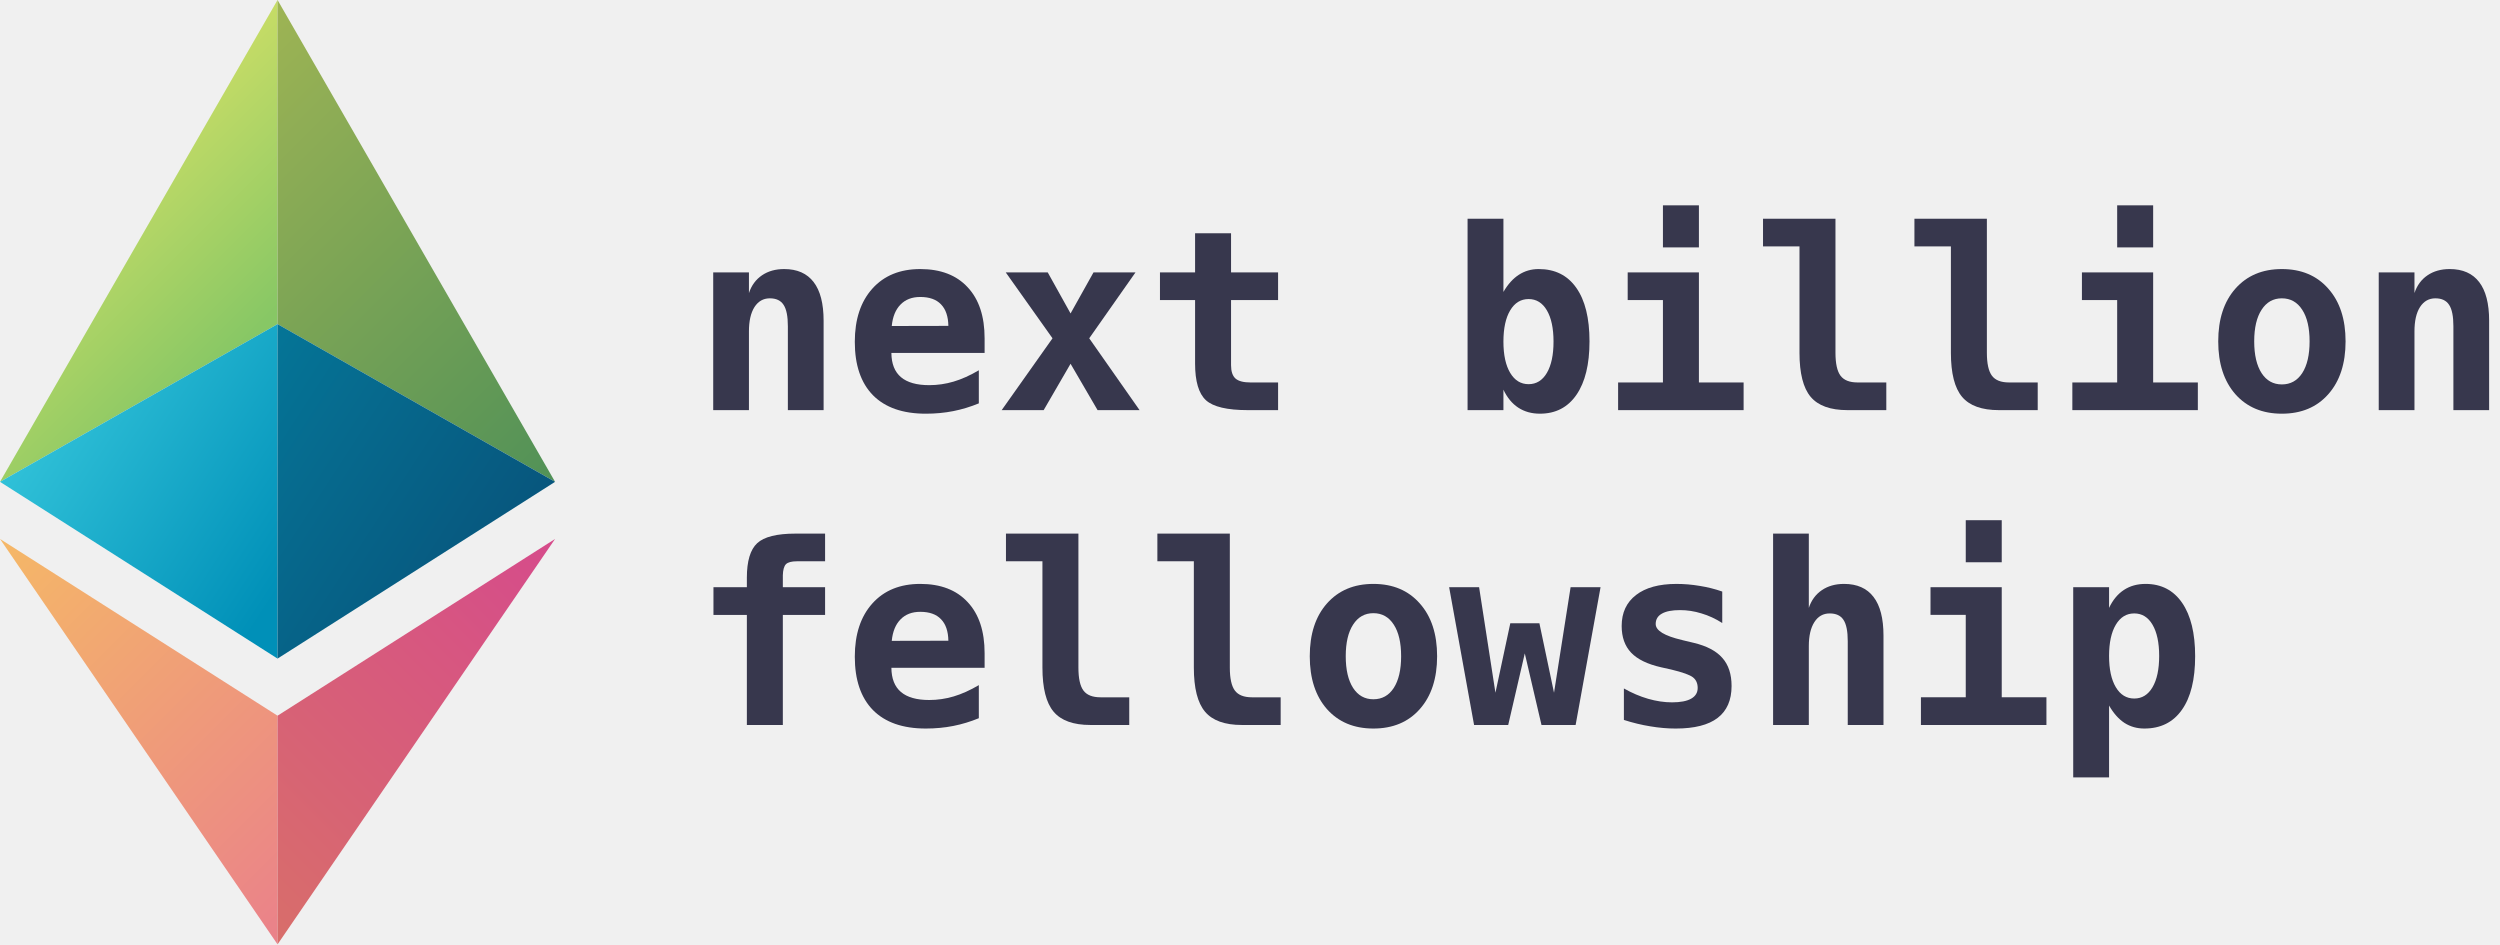
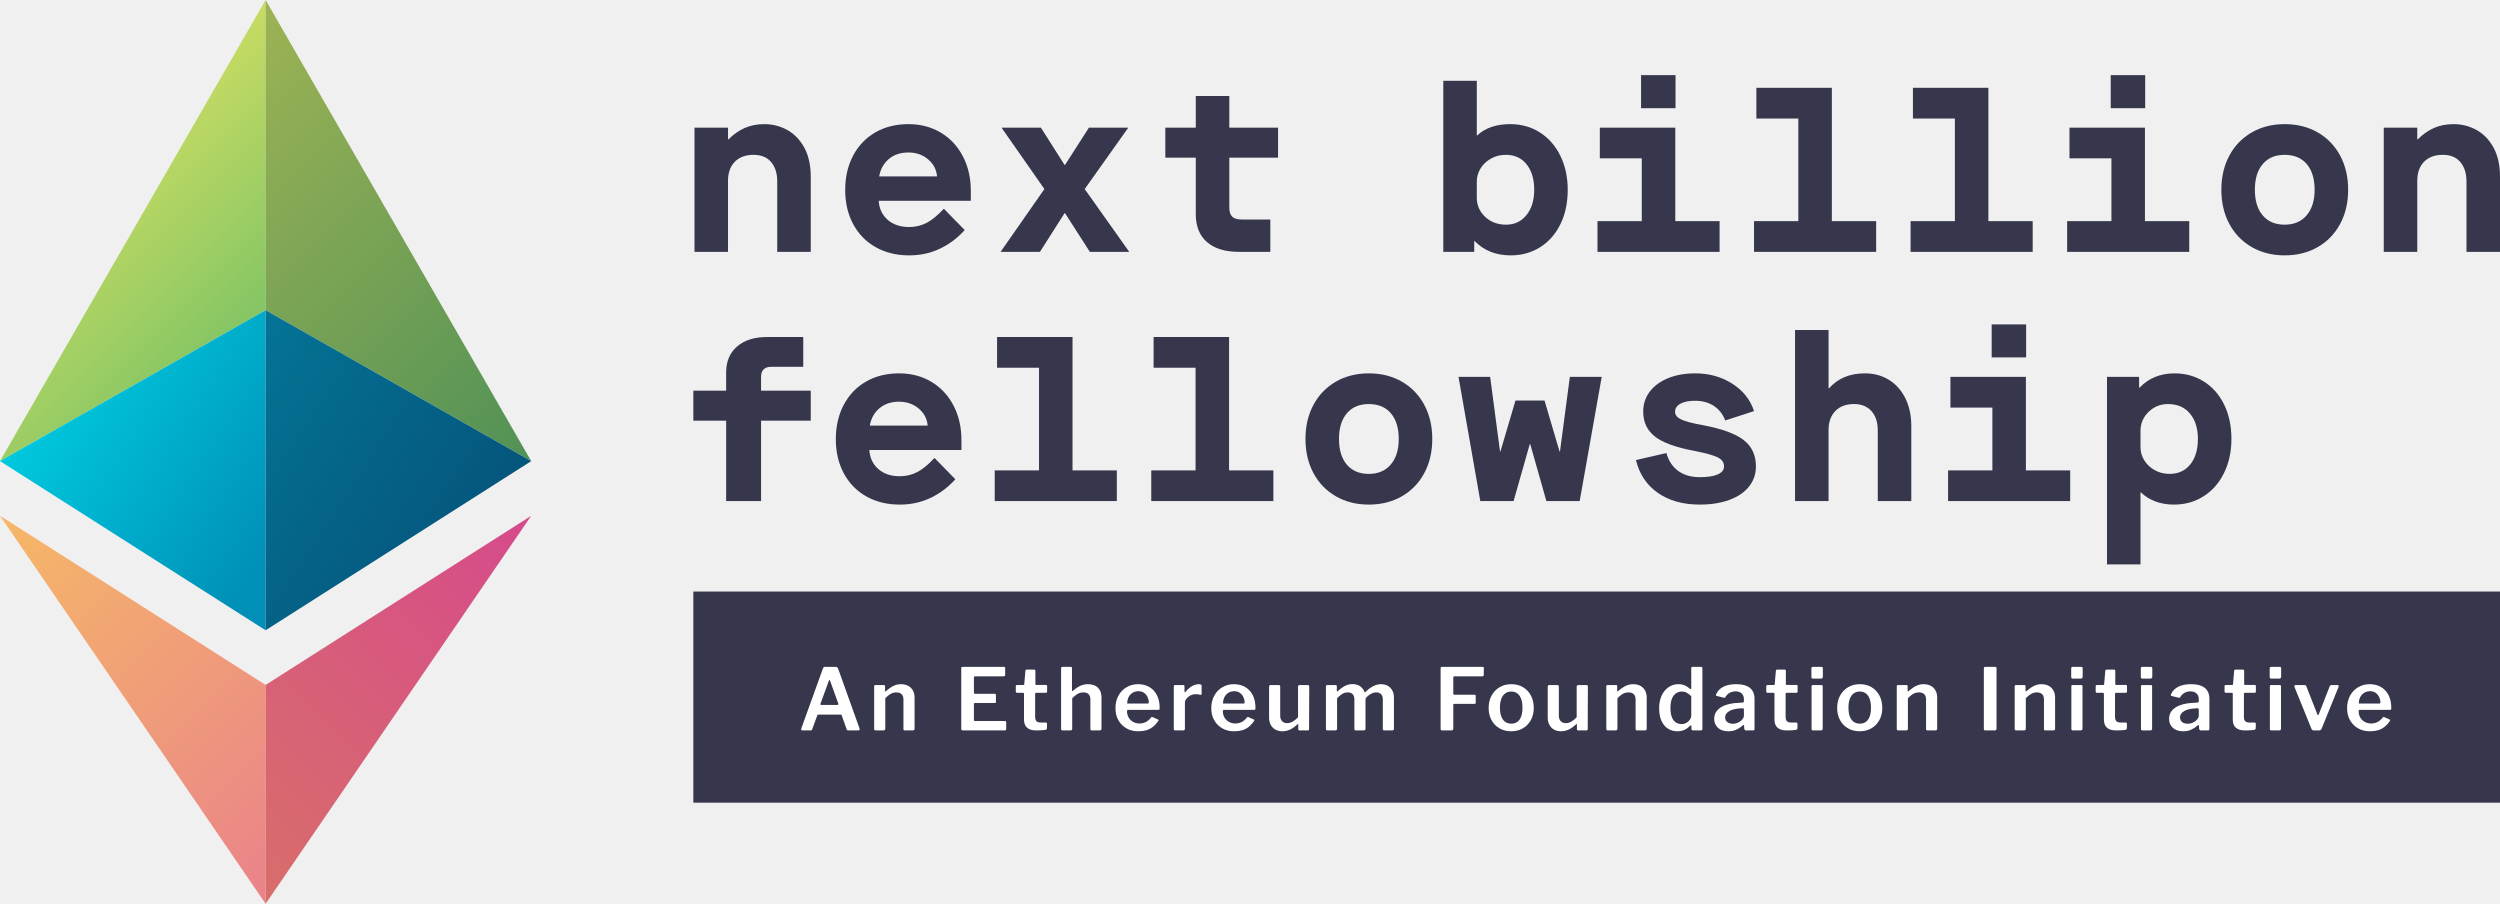
- <svg xmlns="http://www.w3.org/2000/svg" version="1.1" id="Layer_1" x="0px" y="0px" width="479.766px" height="181.228px" viewBox="0 0 479.766 181.228" enable-background="new 0 0 479.766 181.228" xml:space="preserve">
-   <defs id="defs251">
-     <rect x="117.889" y="34.987" width="344.07" height="112.365" id="rect6483" />
-     <rect x="131.031" y="157.312" width="282.719" height="23.916" id="rect4978" />
+ <svg xmlns="http://www.w3.org/2000/svg" id="Layer_1" data-name="Layer 1" viewBox="0 0 554.702 200.527">
+   <defs>
+     <style>
+       .cls-1 {
+         fill: url(#linear-gradient);
+       }
+ 
+       .cls-2 {
+         fill: #fff;
+       }
+ 
+       .cls-3 {
+         fill: #36364c;
+       }
+ 
+       .cls-4 {
+         fill: url(#linear-gradient-3);
+       }
+ 
+       .cls-5 {
+         fill: url(#linear-gradient-4);
+       }
+ 
+       .cls-6 {
+         fill: url(#linear-gradient-2);
+       }
+ 
+       .cls-7 {
+         fill: url(#linear-gradient-6);
+       }
+ 
+       .cls-8 {
+         fill: url(#linear-gradient-5);
+       }
+     </style>
+     <linearGradient id="linear-gradient" x1="-1.439" y1="115.878" x2="71.072" y2="188.389" gradientUnits="userSpaceOnUse">
+       <stop offset="0" stop-color="#f6b867" />
+       <stop offset="1" stop-color="#ea828a" />
+     </linearGradient>
+     <linearGradient id="linear-gradient-2" x1="18.622" y1="40.312" x2="51.543" y2="73.233" gradientUnits="userSpaceOnUse">
+       <stop offset="0" stop-color="#c6db63" />
+       <stop offset="1" stop-color="#86c664" />
+     </linearGradient>
+     <linearGradient id="linear-gradient-3" x1="16.389" y1="77.076" x2="68.5" y2="110.917" gradientUnits="userSpaceOnUse">
+       <stop offset="0" stop-color="#00c9de" />
+       <stop offset="1" stop-color="#008fb7" />
+     </linearGradient>
+     <linearGradient id="linear-gradient-4" x1="46.795" y1="188.389" x2="119.306" y2="115.878" gradientUnits="userSpaceOnUse">
+       <stop offset="0" stop-color="#d86e6a" />
+       <stop offset="1" stop-color="#d64a8b" />
+     </linearGradient>
+     <linearGradient id="linear-gradient-5" x1="41.727" y1="17.206" x2="122.351" y2="97.829" gradientUnits="userSpaceOnUse">
+       <stop offset="0" stop-color="#9db354" />
+       <stop offset="1" stop-color="#519156" />
+     </linearGradient>
+     <linearGradient id="linear-gradient-6" x1="43.806" y1="92.12" x2="100.554" y2="128.972" gradientUnits="userSpaceOnUse">
+       <stop offset="0" stop-color="#047496" />
+       <stop offset="1" stop-color="#05557c" />
+     </linearGradient>
  </defs>
-   <g id="g234">
-     <g id="g232">
-       <linearGradient id="SVGID_1_" gradientUnits="userSpaceOnUse" x1="-1.3" y1="104.726" x2="64.232" y2="170.258">
-         <stop offset="0" style="stop-color:#F5B867" id="stop190" />
-         <stop offset="1" style="stop-color:#EA818A" id="stop192" />
-       </linearGradient>
-       <polygon fill="url(#SVGID_1_)" points="0,103.426 53.262,181.228 53.262,137.348   " id="polygon195" />
-       <linearGradient id="SVGID_2_" gradientUnits="userSpaceOnUse" x1="16.83" y1="36.432" x2="46.583" y2="66.185">
-         <stop offset="0" style="stop-color:#C6DC66" id="stop197" />
-         <stop offset="1" style="stop-color:#87C765" id="stop199" />
-       </linearGradient>
-       <polygon fill="url(#SVGID_2_)" points="53.262,62.032 53.262,0 0,92.466 53.262,62.201   " id="polygon202" />
-       <linearGradient id="SVGID_3_" gradientUnits="userSpaceOnUse" x1="14.812" y1="69.658" x2="61.908" y2="100.243">
-         <stop offset="0" style="stop-color:#30C1D8" id="stop204" />
-         <stop offset="1" style="stop-color:#0090B8" id="stop206" />
-       </linearGradient>
-       <polygon fill="url(#SVGID_3_)" points="53.262,62.201 0,92.466 53.262,126.388   " id="polygon209" />
-       <linearGradient id="SVGID_4_" gradientUnits="userSpaceOnUse" x1="42.292" y1="170.258" x2="107.824" y2="104.726">
-         <stop offset="0" style="stop-color:#D86E6A" id="stop211" />
-         <stop offset="1" style="stop-color:#D64B8B" id="stop213" />
-       </linearGradient>
-       <polygon fill="url(#SVGID_4_)" points="53.262,181.228 106.524,103.426 53.262,137.348   " id="polygon216" />
-       <linearGradient id="SVGID_5_" gradientUnits="userSpaceOnUse" x1="37.712" y1="15.55" x2="110.575" y2="88.414">
-         <stop offset="0" style="stop-color:#9EB454" id="stop218" />
-         <stop offset="1" style="stop-color:#519157" id="stop220" />
-       </linearGradient>
-       <polygon fill="url(#SVGID_5_)" points="53.262,62.201 106.524,92.466 53.262,0 53.262,62.032   " id="polygon223" />
-       <linearGradient id="SVGID_6_" gradientUnits="userSpaceOnUse" x1="39.59" y1="83.254" x2="90.877" y2="116.56">
-         <stop offset="0" style="stop-color:#057597" id="stop225" />
-         <stop offset="1" style="stop-color:#07567D" id="stop227" />
-       </linearGradient>
-       <polygon fill="url(#SVGID_6_)" points="53.262,126.388 106.524,92.466 53.262,62.201   " id="polygon230" />
-     </g>
-     <g aria-label="next billion fellowship " transform="matrix(1.13116,0,0,1.132903,-0.5344948,-3.697968)" id="text6481" style="font-weight:bold;font-size:42.667px;font-family:'DejaVu Sans Mono';-inkscape-font-specification:'DejaVu Sans Mono Bold';white-space:pre;shape-inside:url(#rect6483);fill:#37374d;stroke-width:0">
-       <path d="m 140.201,57.591 v 15.146 h -6.063 V 58.528 q 0,-2.542 -0.729,-3.625 -0.708,-1.104 -2.333,-1.104 -1.646,0 -2.604,1.479 -0.938,1.479 -0.938,4.104 v 13.354 h -6.062 v -23.333 h 6.062 v 3.5 q 0.646,-1.938 2.208,-3 1.562,-1.063 3.771,-1.063 3.313,0 5,2.208 1.688,2.188 1.688,6.542 z" id="path2964" />
-       <path d="m 166.535,71.591 q -2.125,0.875 -4.333,1.313 -2.208,0.438 -4.667,0.438 -5.854,0 -8.958,-3.125 -3.083,-3.146 -3.083,-9.042 0,-5.708 2.979,-9.021 2.979,-3.313 8.125,-3.313 5.188,0 8.042,3.083 2.875,3.063 2.875,8.646 v 2.479 H 151.701 q 0.021,2.75 1.625,4.104 1.604,1.354 4.792,1.354 2.104,0 4.146,-0.604 2.042,-0.604 4.271,-1.917 z m -5.167,-13.125 q -0.042,-2.417 -1.25,-3.646 -1.188,-1.25 -3.521,-1.25 -2.104,0 -3.354,1.292 -1.25,1.271 -1.479,3.625 z" id="path2966" />
-       <path d="m 193.118,49.403 -7.854,11.167 8.542,12.167 h -7.125 l -4.583,-7.854 -4.562,7.854 h -7.125 l 8.625,-12.167 -7.938,-11.167 h 7.125 l 3.875,6.958 3.896,-6.958 z" id="path2968" />
-       <path d="m 209.326,42.778 v 6.625 h 7.979 v 4.688 h -7.979 v 11.042 q 0,1.563 0.75,2.25 0.771,0.667 2.542,0.667 h 4.688 v 4.688 h -5.125 q -5.25,0 -7.104,-1.667 -1.854,-1.688 -1.854,-6.229 V 54.091 h -5.958 v -4.688 h 5.958 v -6.625 z" id="path2970" />
-       <path d="m 264.035,61.132 q 0,-3.375 -1.125,-5.292 -1.125,-1.917 -3.104,-1.917 -1.979,0 -3.125,1.917 -1.146,1.917 -1.146,5.292 0,3.375 1.146,5.292 1.146,1.917 3.125,1.917 1.979,0 3.104,-1.917 1.125,-1.917 1.125,-5.292 z m -8.5,-8.417 q 1.125,-1.938 2.604,-2.896 1.5,-0.979 3.375,-0.979 4.146,0 6.375,3.167 2.25,3.167 2.25,9.083 0,5.833 -2.208,9.042 -2.208,3.208 -6.208,3.208 -2.104,0 -3.667,-1.021 -1.562,-1.021 -2.521,-3.042 v 3.458 h -6.083 V 40.32 h 6.083 z" id="path2972" />
-       <path d="m 276.618,49.403 h 12.083 v 18.646 h 7.583 v 4.688 h -21.292 v -4.688 h 7.604 V 54.091 h -5.979 z m 5.979,-11.354 h 6.104 v 7.125 h -6.104 z" id="path2974" />
-       <path d="M 305.764,63.007 V 45.007 h -6.188 v -4.688 h 12.292 v 22.688 q 0,2.75 0.854,3.896 0.854,1.146 2.896,1.146 h 4.875 v 4.688 h -6.583 q -4.354,0 -6.25,-2.25 -1.896,-2.25 -1.896,-7.479 z" id="path2976" />
-       <path d="M 331.451,63.007 V 45.007 h -6.188 v -4.688 h 12.292 v 22.688 q 0,2.75 0.854,3.896 0.854,1.146 2.896,1.146 h 4.875 v 4.688 h -6.583 q -4.354,0 -6.25,-2.25 -1.896,-2.25 -1.896,-7.479 z" id="path2978" />
-       <path d="m 353.681,49.403 h 12.083 v 18.646 h 7.583 v 4.688 h -21.292 v -4.688 h 7.604 V 54.091 h -5.979 z m 5.979,-11.354 h 6.104 v 7.125 h -6.104 z" id="path2980" />
-       <path d="m 387.597,53.799 q -2.188,0 -3.438,1.938 -1.25,1.917 -1.25,5.354 0,3.438 1.25,5.375 1.25,1.917 3.438,1.917 2.208,0 3.458,-1.917 1.25,-1.938 1.25,-5.375 0,-3.438 -1.25,-5.354 -1.25,-1.938 -3.458,-1.938 z m -10.792,7.292 q 0,-5.646 2.917,-8.938 2.938,-3.313 7.875,-3.313 4.958,0 7.875,3.313 2.938,3.292 2.938,8.938 0,5.646 -2.938,8.958 -2.917,3.292 -7.875,3.292 -4.938,0 -7.875,-3.292 -2.917,-3.313 -2.917,-8.958 z" id="path2982" />
-       <path d="m 422.764,57.591 v 15.146 h -6.062 V 58.528 q 0,-2.542 -0.729,-3.625 -0.708,-1.104 -2.333,-1.104 -1.646,0 -2.604,1.479 -0.938,1.479 -0.938,4.104 v 13.354 h -6.063 v -23.333 h 6.063 v 3.5 q 0.646,-1.938 2.208,-3 1.562,-1.063 3.771,-1.063 3.312,0 5,2.208 1.688,2.188 1.688,6.542 z" id="path2984" />
-       <path d="m 133.285,100.695 v 2.042 h 7.167 v 4.688 h -7.167 v 18.646 h -6.104 v -18.646 h -5.667 v -4.688 h 5.667 v -1.625 q 0,-4.208 1.75,-5.833 1.75,-1.625 6.5,-1.625 h 5.021 v 4.688 h -4.771 q -1.375,0 -1.875,0.5 -0.479,0.5 -0.521,1.854 z" id="path2986" />
-       <path d="m 166.535,124.924 q -2.125,0.875 -4.333,1.312 -2.208,0.438 -4.667,0.438 -5.854,0 -8.958,-3.125 -3.083,-3.146 -3.083,-9.042 0,-5.708 2.979,-9.021 2.979,-3.312 8.125,-3.312 5.188,0 8.042,3.083 2.875,3.063 2.875,8.646 v 2.479 H 151.701 q 0.021,2.75 1.625,4.104 1.604,1.354 4.792,1.354 2.104,0 4.146,-0.604 2.042,-0.604 4.271,-1.917 z m -5.167,-13.125 q -0.042,-2.417 -1.25,-3.646 -1.188,-1.25 -3.521,-1.25 -2.104,0 -3.354,1.292 -1.25,1.271 -1.479,3.625 z" id="path2988" />
-       <path d="M 177.326,116.341 V 98.341 h -6.188 v -4.688 h 12.292 v 22.688 q 0,2.75 0.854,3.896 0.854,1.146 2.896,1.146 h 4.875 v 4.688 h -6.583 q -4.354,0 -6.25,-2.25 -1.896,-2.25 -1.896,-7.479 z" id="path2990" />
-       <path d="M 203.014,116.341 V 98.341 h -6.188 v -4.688 h 12.292 v 22.688 q 0,2.75 0.854,3.896 0.854,1.146 2.896,1.146 h 4.875 v 4.688 h -6.583 q -4.354,0 -6.25,-2.25 -1.896,-2.25 -1.896,-7.479 z" id="path2992" />
-       <path d="m 233.472,107.132 q -2.188,0 -3.438,1.938 -1.25,1.917 -1.25,5.354 0,3.438 1.25,5.375 1.25,1.917 3.438,1.917 2.208,0 3.458,-1.917 1.25,-1.938 1.25,-5.375 0,-3.438 -1.25,-5.354 -1.25,-1.938 -3.458,-1.938 z m -10.792,7.292 q 0,-5.646 2.917,-8.938 2.938,-3.312 7.875,-3.312 4.958,0 7.875,3.312 2.938,3.292 2.938,8.938 0,5.646 -2.938,8.958 -2.917,3.292 -7.875,3.292 -4.938,0 -7.875,-3.292 -2.917,-3.312 -2.917,-8.958 z" id="path2994" />
-       <path d="m 246.326,102.736 h 5.083 l 2.771,17.875 2.521,-11.771 h 4.938 l 2.479,11.771 2.813,-17.875 h 5.083 l -4.229,23.333 h -5.792 l -2.833,-12.125 -2.813,12.125 h -5.792 z" id="path2996" />
-       <path d="m 292.66,103.466 v 5.333 q -1.688,-1.083 -3.521,-1.625 -1.812,-0.562 -3.646,-0.562 -2.042,0 -3.083,0.604 -1.042,0.583 -1.042,1.75 0,1.667 4.458,2.708 l 0.229,0.062 1.75,0.417 q 3.333,0.792 4.875,2.563 1.562,1.75 1.562,4.75 0,3.604 -2.375,5.417 -2.354,1.792 -7.104,1.792 -2.104,0 -4.312,-0.375 -2.208,-0.354 -4.479,-1.083 v -5.333 q 2.021,1.146 4.104,1.75 2.104,0.604 4.062,0.604 2.146,0 3.25,-0.625 1.104,-0.625 1.104,-1.812 0,-1.167 -0.792,-1.792 -0.771,-0.625 -3.708,-1.333 l -1.688,-0.375 q -3.5,-0.792 -5.104,-2.479 -1.604,-1.688 -1.604,-4.521 0,-3.375 2.438,-5.25 2.438,-1.875 6.854,-1.875 1.979,0 3.938,0.333 1.979,0.312 3.833,0.958 z" id="path2998" />
-       <path d="m 320.014,110.924 v 15.146 h -6.063 v -14.208 q 0,-2.521 -0.729,-3.604 -0.708,-1.083 -2.333,-1.083 -1.667,0 -2.604,1.479 -0.938,1.458 -0.938,4.062 v 13.354 h -6.062 V 93.653 h 6.062 v 12.583 q 0.646,-1.938 2.208,-3 1.563,-1.062 3.771,-1.062 3.312,0 5,2.208 1.688,2.188 1.688,6.542 z" id="path3000" />
-       <path d="m 327.993,102.736 h 12.083 v 18.646 h 7.583 v 4.688 h -21.292 v -4.688 h 7.604 v -13.958 h -5.979 z m 5.979,-11.354 h 6.104 v 7.125 h -6.104 z" id="path3002" />
-       <path d="m 358.285,122.778 v 12.167 h -6.083 v -32.208 h 6.083 v 3.5 q 0.958,-2.021 2.521,-3.042 1.562,-1.021 3.667,-1.021 4,0 6.208,3.208 2.208,3.208 2.208,9.042 0,5.917 -2.25,9.083 -2.229,3.167 -6.375,3.167 -1.875,0 -3.375,-0.958 -1.479,-0.979 -2.604,-2.938 z m 8.5,-8.396 q 0,-3.375 -1.125,-5.292 -1.125,-1.917 -3.104,-1.917 -1.979,0 -3.125,1.917 -1.146,1.917 -1.146,5.292 0,3.375 1.146,5.292 1.146,1.917 3.125,1.917 1.979,0 3.104,-1.917 1.125,-1.917 1.125,-5.292 z" id="path3004" />
-     </g>
+   <g>
+     <polygon class="cls-1" points="0 114.439 58.934 200.527 58.934 151.974 0 114.439" />
+     <polygon class="cls-6" points="58.934 68.638 58.934 0 0 102.312 58.934 68.825 58.934 68.638" />
+     <polygon class="cls-4" points="58.934 68.825 0 102.312 58.934 139.847 58.934 68.825" />
+     <polygon class="cls-5" points="58.934 200.527 117.867 114.439 58.934 151.974 58.934 200.527" />
+     <polygon class="cls-8" points="58.934 68.825 117.867 102.312 58.934 0 58.934 68.638 58.934 68.825" />
+     <polygon class="cls-7" points="58.934 139.847 117.867 102.312 58.934 68.825 58.934 139.847" />
  </g>
-   <g id="g236">
- </g>
-   <g id="g238">
- </g>
-   <g id="g240">
- </g>
-   <g id="g242">
- </g>
-   <g id="g244">
- </g>
-   <g id="g246">
- </g>
-   <path style="fill:#000000;fill-opacity:0;stroke-width:0" d="m 145.984,73.726 v -8.925 h -3.668 -3.668 V 61.621 58.442 h 3.668 3.668 v -2.891 c 0,-3.434 0.342,-4.665 1.739,-6.252 1.966,-2.234 4.277,-2.835 10.916,-2.838 l 4.218,-0.002 v 3.163 3.163 l -4.151,0.077 c -5.235,0.097 -5.221,0.088 -5.349,3.385 l -0.086,2.194 h 5.526 5.526 v 3.179 3.179 h -5.502 -5.502 v 8.925 8.925 h -3.668 -3.668 z" id="path2489" />
-   <path style="fill:#000000;fill-opacity:0;stroke-width:0" d="m 145.984,73.726 v -8.925 h -3.668 -3.668 V 61.621 58.442 h 3.668 3.668 v -2.891 c 0,-3.434 0.342,-4.665 1.739,-6.252 1.966,-2.234 4.277,-2.835 10.916,-2.838 l 4.218,-0.002 v 3.163 3.163 l -4.151,0.077 c -5.235,0.097 -5.221,0.088 -5.349,3.385 l -0.086,2.194 h 5.526 5.526 v 3.179 3.179 h -5.502 -5.502 v 8.925 8.925 h -3.668 -3.668 z" id="path2491" />
+   <g>
+     <rect class="cls-3" x="153.838" y="131.252" width="400.864" height="46.848" />
+     <path class="cls-2" d="m177.799,161.933c-.045-.089-.041-.203.01-.342l4.788-13.281c.05-.126.104-.215.161-.266.057-.05.155-.076.295-.076h2.375c.266,0,.443.127.531.38l4.75,13.262c.038.102.038.203,0,.304s-.107.152-.209.152h-2.299c-.178,0-.291-.082-.342-.247l-1.102-3.078c-.014-.063-.035-.11-.067-.142-.031-.032-.092-.048-.18-.048h-4.94c-.114,0-.189.057-.228.171l-1.141,3.116c-.013.076-.047.133-.104.171-.057.038-.136.057-.237.057h-1.843c-.102,0-.175-.044-.219-.133Zm8.047-5.529c.164,0,.215-.101.151-.304l-1.823-5.073c-.038-.088-.083-.133-.134-.133s-.095.051-.133.152l-1.843,5.054c-.076.203-.025.304.152.304h3.629Z" />
+     <path class="cls-2" d="m193.959,161.724v-9.405c0-.215.088-.323.266-.323h1.9c.164,0,.247.095.247.285v.988c0,.076.019.124.057.143.038.019.089-.003.152-.067.367-.316.722-.589,1.063-.817s.696-.405,1.064-.532c.367-.126.766-.19,1.196-.19.938,0,1.676.269,2.214.807.538.539.808,1.251.808,2.138v6.916c0,.266-.133.399-.399.399h-1.748c-.113,0-.196-.025-.246-.076-.051-.05-.076-.139-.076-.266v-6.536c0-.494-.134-.877-.399-1.149s-.665-.409-1.197-.409c-.304,0-.586.047-.845.143-.26.095-.517.237-.77.427-.254.19-.526.431-.817.722v6.764c0,.253-.146.38-.437.38h-1.691c-.229,0-.342-.114-.342-.342Z" />
+     <path class="cls-2" d="m213.567,147.968h9.215c.164,0,.247.095.247.285v1.463c0,.228-.114.342-.342.342h-6.271c-.215,0-.322.088-.322.266v3.325c0,.19.088.285.266.285h4.332c.189,0,.285.095.285.285v1.539c0,.076-.02.133-.058.171-.038.038-.107.057-.209.057h-4.37c-.164,0-.246.076-.246.228v3.534c0,.152.069.228.209.228h6.649c.202,0,.304.088.304.266v1.539c0,.076-.025.143-.075.2-.051.057-.134.085-.247.085h-9.291c-.241,0-.361-.114-.361-.342v-13.433c0-.215.095-.323.285-.323Z" />
+     <path class="cls-2" d="m229.868,153.725c-.127,0-.189.07-.189.209v5.073c0,.494.101.836.304,1.026.202.19.52.285.95.285h1.121c.075,0,.139.025.189.076s.076.114.076.19l-.019.988c0,.203-.121.33-.361.38-.19.025-.412.047-.665.066-.254.019-.504.032-.751.038s-.472.009-.674.009c-.849,0-1.501-.2-1.957-.599s-.685-1.003-.685-1.814v-5.681c0-.164-.075-.247-.228-.247h-1.273c-.215,0-.322-.095-.322-.285v-1.197c0-.164.101-.247.304-.247h1.406c.113,0,.171-.063.171-.19l.247-2.926c.012-.203.101-.304.266-.304h1.691c.177,0,.266.108.266.323v2.907c0,.114.057.171.171.171h2.147c.189,0,.284.089.284.266v1.197c0,.19-.107.285-.322.285h-2.147Z" />
+     <path class="cls-2" d="m235.436,161.724v-13.433c0-.215.095-.323.285-.323h1.881c.164,0,.247.095.247.285v4.94c0,.076.019.121.057.133.038.013.089-.006.152-.057.418-.354.804-.637,1.158-.846s.71-.364,1.064-.465.722-.152,1.102-.152c.976,0,1.723.266,2.242.798.52.532.779,1.26.779,2.185v6.878c0,.266-.133.399-.399.399h-1.748c-.113,0-.196-.025-.246-.076-.051-.05-.076-.139-.076-.266v-6.536c0-.494-.13-.877-.39-1.149s-.655-.409-1.188-.409c-.304,0-.586.047-.846.143-.26.095-.517.237-.77.427-.254.19-.532.431-.836.722v6.764c0,.253-.14.38-.418.38h-1.691c-.24,0-.36-.114-.36-.342Z" />
+     <path class="cls-2" d="m250.426,159.207c.24.412.572.735.997.969.424.235.89.352,1.396.352.52,0,.991-.107,1.416-.323.424-.215.826-.563,1.206-1.045.051-.063.095-.098.133-.104.038-.006.102.016.19.067l1.159.513c.164.076.183.19.057.342-.38.558-.788,1.004-1.226,1.339-.437.336-.919.577-1.444.722s-1.117.218-1.776.218c-.963,0-1.824-.215-2.584-.646-.76-.43-1.358-1.029-1.795-1.795-.438-.766-.656-1.65-.656-2.65,0-1.089.226-2.036.675-2.841.449-.804,1.055-1.425,1.814-1.862s1.596-.655,2.508-.655c.963,0,1.802.209,2.518.627s1.276,1.016,1.682,1.795c.405.779.608,1.726.608,2.84,0,.127-.01.231-.028.313-.02.083-.111.124-.276.124h-6.726c-.076,0-.13.028-.161.085-.032.057-.048.13-.048.219,0,.52.12.985.361,1.396Zm4.142-3.106c.127,0,.212-.016.257-.048.044-.031.066-.104.066-.218,0-.393-.089-.779-.267-1.159-.177-.38-.437-.693-.778-.94s-.761-.371-1.254-.371c-.507,0-.95.124-1.33.371s-.669.577-.865.988-.294.871-.294,1.377h4.465Z" />
+     <path class="cls-2" d="m260.516,161.981c-.051-.057-.076-.143-.076-.256v-9.405c0-.215.088-.323.266-.323h1.843c.178,0,.267.095.267.285v1.159c0,.076.025.124.076.143.05.019.107-.01.171-.085.278-.354.579-.659.902-.912s.652-.447.988-.58c.335-.133.661-.199.979-.199.455,0,.684.101.684.304v1.843c0,.177-.083.247-.247.209-.19-.051-.39-.085-.599-.104s-.402-.029-.579-.029c-.241,0-.497.051-.77.152-.272.101-.522.244-.751.427-.228.184-.411.383-.551.599s-.209.437-.209.665v5.814c0,.253-.146.38-.437.38h-1.691c-.127,0-.216-.028-.266-.085Z" />
+     <path class="cls-2" d="m271.688,159.207c.24.412.572.735.997.969.424.235.89.352,1.396.352.52,0,.991-.107,1.416-.323.424-.215.826-.563,1.206-1.045.051-.063.095-.098.133-.104.038-.006.102.016.19.067l1.159.513c.164.076.183.19.057.342-.38.558-.788,1.004-1.226,1.339-.437.336-.919.577-1.444.722s-1.117.218-1.776.218c-.963,0-1.824-.215-2.584-.646-.76-.43-1.358-1.029-1.795-1.795-.438-.766-.656-1.65-.656-2.65,0-1.089.226-2.036.675-2.841.449-.804,1.055-1.425,1.814-1.862s1.596-.655,2.508-.655c.963,0,1.802.209,2.518.627s1.276,1.016,1.682,1.795c.405.779.608,1.726.608,2.84,0,.127-.01.231-.028.313-.02.083-.111.124-.276.124h-6.726c-.076,0-.13.028-.161.085-.032.057-.048.13-.048.219,0,.52.12.985.361,1.396Zm4.142-3.106c.127,0,.212-.016.257-.048.044-.031.066-.104.066-.218,0-.393-.089-.779-.267-1.159-.177-.38-.437-.693-.778-.94s-.761-.371-1.254-.371c-.507,0-.95.124-1.33.371s-.669.577-.865.988-.294.871-.294,1.377h4.465Z" />
+     <path class="cls-2" d="m286.858,160.09c.399-.24.782-.557,1.149-.95v-6.764c0-.253.14-.38.418-.38h1.729c.228,0,.342.12.342.361l-.038,9.405c0,.203-.089.304-.266.304h-1.862c-.178,0-.267-.095-.267-.285v-.988c0-.076-.016-.124-.047-.143-.032-.019-.079.003-.143.066-.596.558-1.159.954-1.691,1.188-.531.234-1.083.352-1.652.352s-1.077-.121-1.521-.361c-.443-.241-.792-.589-1.045-1.045-.254-.456-.38-.988-.38-1.596v-6.859c0-.266.133-.399.399-.399h1.748c.215,0,.322.12.322.361v6.479c0,.481.137.871.409,1.168.271.298.648.446,1.13.446.443,0,.864-.12,1.264-.361Z" />
+     <path class="cls-2" d="m294.202,161.724v-9.405c0-.215.088-.323.266-.323h1.881c.178,0,.267.095.267.285v.988c0,.076.019.124.057.143.038.019.089-.003.152-.067.354-.316.699-.589,1.035-.817s.684-.408,1.045-.542c.361-.133.744-.199,1.149-.199.709,0,1.292.165,1.748.494.456.33.772.748.95,1.254.025.05.063.069.114.057.05-.012.101-.044.151-.095.329-.33.678-.621,1.045-.874s.748-.453,1.141-.599c.393-.146.785-.218,1.178-.218.899,0,1.608.269,2.128.807.52.539.779,1.27.779,2.195v6.859c0,.266-.133.399-.399.399h-1.748c-.113,0-.196-.025-.247-.076-.051-.05-.075-.139-.075-.266v-6.536c0-.494-.124-.877-.371-1.149s-.617-.409-1.111-.409c-.292,0-.57.057-.836.171-.267.114-.507.25-.722.409-.216.159-.406.32-.57.484-.089.089-.149.174-.181.256-.031.083-.048.181-.048.295v6.422c0,.266-.133.399-.398.399h-1.748c-.102,0-.181-.025-.237-.076-.058-.05-.086-.139-.086-.266v-6.536c0-.494-.123-.877-.37-1.149s-.618-.409-1.111-.409c-.432,0-.827.108-1.188.323-.361.215-.751.538-1.169.969v6.764c0,.253-.146.38-.437.38h-1.691c-.229,0-.342-.114-.342-.342Z" />
+     <path class="cls-2" d="m319.928,147.968h9.062c.165,0,.247.095.247.285l-.019,1.463c0,.228-.108.342-.323.342h-6.118c-.215,0-.322.088-.322.266v3.534c0,.19.088.285.266.285h4.446c.177,0,.266.088.266.266v1.52c0,.165-.089.247-.266.247h-4.466c-.164,0-.246.076-.246.228v5.301c0,.241-.14.361-.419.361h-2.032c-.14,0-.234-.028-.285-.085s-.076-.143-.076-.256v-13.433c0-.215.095-.323.285-.323Z" />
+     <path class="cls-2" d="m332.686,161.591c-.754-.443-1.34-1.054-1.758-1.833-.418-.779-.627-1.668-.627-2.669,0-1.051.219-1.973.656-2.765.437-.792,1.032-1.409,1.786-1.853.753-.443,1.611-.665,2.574-.665,1,0,1.874.225,2.622.674.747.45,1.33,1.07,1.748,1.862.418.792.627,1.701.627,2.727,0,1.014-.213,1.91-.637,2.688-.425.779-1.011,1.39-1.758,1.833-.747.444-1.621.665-2.622.665-.987,0-1.858-.221-2.612-.665Zm4-1.435c.367-.272.646-.671.836-1.197.189-.525.285-1.168.285-1.929,0-.772-.099-1.425-.295-1.957-.196-.532-.479-.937-.846-1.216-.367-.278-.816-.418-1.349-.418-.52,0-.969.14-1.35.418-.38.279-.668.684-.864,1.216-.196.532-.294,1.185-.294,1.957,0,.76.098,1.403.294,1.929.196.526.484.925.864,1.197.381.272.83.409,1.35.409.544,0,1-.136,1.368-.409Z" />
+     <path class="cls-2" d="m348.684,160.09c.399-.24.782-.557,1.149-.95v-6.764c0-.253.14-.38.418-.38h1.729c.228,0,.342.12.342.361l-.038,9.405c0,.203-.089.304-.266.304h-1.862c-.178,0-.267-.095-.267-.285v-.988c0-.076-.016-.124-.047-.143-.032-.019-.079.003-.143.066-.596.558-1.159.954-1.691,1.188-.531.234-1.083.352-1.652.352s-1.077-.121-1.521-.361c-.443-.241-.792-.589-1.045-1.045-.254-.456-.38-.988-.38-1.596v-6.859c0-.266.133-.399.399-.399h1.748c.215,0,.322.12.322.361v6.479c0,.481.137.871.409,1.168.271.298.648.446,1.13.446.443,0,.864-.12,1.264-.361Z" />
+     <path class="cls-2" d="m356.407,161.724v-9.405c0-.215.088-.323.266-.323h1.9c.164,0,.247.095.247.285v.988c0,.076.019.124.057.143.038.019.089-.003.152-.067.367-.316.722-.589,1.063-.817s.696-.405,1.064-.532c.367-.126.766-.19,1.196-.19.938,0,1.676.269,2.214.807.538.539.808,1.251.808,2.138v6.916c0,.266-.133.399-.399.399h-1.748c-.113,0-.196-.025-.246-.076-.051-.05-.076-.139-.076-.266v-6.536c0-.494-.134-.877-.399-1.149s-.665-.409-1.197-.409c-.304,0-.586.047-.845.143-.26.095-.517.237-.77.427-.254.19-.526.431-.817.722v6.764c0,.253-.146.38-.437.38h-1.691c-.229,0-.342-.114-.342-.342Z" />
+     <path class="cls-2" d="m375.398,161.99c-.069-.05-.104-.139-.104-.266v-.627c0-.088-.025-.139-.076-.152-.051-.012-.113.013-.189.076-.178.177-.393.361-.646.551-.253.19-.561.352-.921.485-.361.133-.789.199-1.283.199-.772,0-1.463-.19-2.07-.57-.608-.38-1.09-.95-1.444-1.71-.354-.76-.532-1.71-.532-2.85,0-1.064.188-1.995.561-2.793.374-.798.884-1.418,1.529-1.862.646-.443,1.368-.665,2.166-.665.545,0,1.02.088,1.426.266.405.178.778.425,1.121.741.113.076.196.104.247.085.05-.019.075-.098.075-.237v-4.389c0-.203.089-.304.267-.304h1.919c.189,0,.285.108.285.323v13.414c0,.126-.029.218-.086.275s-.161.085-.313.085h-1.672c-.102,0-.188-.025-.257-.076Zm-1.121-8.274c-.322-.184-.693-.275-1.111-.275-.481,0-.915.133-1.302.399-.386.266-.687.665-.902,1.197-.215.532-.322,1.216-.322,2.052,0,.849.107,1.536.322,2.062.216.526.51.909.884,1.149.373.241.795.361,1.264.361.405,0,.77-.095,1.093-.285.322-.19.579-.431.769-.722.19-.291.285-.583.285-.874v-4.294c-.329-.329-.655-.585-.979-.77Z" />
+     <path class="cls-2" d="m385.211,161.924c-.507.222-1.083.333-1.729.333-.976,0-1.742-.256-2.3-.77-.557-.513-.836-1.181-.836-2.004,0-.696.212-1.302.637-1.814.425-.513,1.036-.915,1.834-1.207.798-.291,1.754-.462,2.869-.513l.949-.057c.076-.013.146-.038.209-.076s.096-.107.096-.209v-.437c0-.557-.165-.991-.494-1.302-.33-.31-.786-.465-1.368-.465-.443,0-.858.098-1.244.294-.387.197-.72.517-.998.959-.038.089-.079.143-.123.162-.045.019-.124.016-.238-.009l-1.614-.399c-.051-.025-.093-.063-.124-.114-.031-.05-.009-.152.066-.304.329-.722.868-1.266,1.615-1.634.747-.367,1.672-.551,2.774-.551.975,0,1.764.133,2.365.399.602.266,1.042.636,1.32,1.111s.418,1.036.418,1.682v6.688c0,.14-.022.237-.066.294-.045.057-.13.085-.257.085h-1.614c-.114,0-.197-.044-.247-.133-.051-.089-.083-.196-.096-.323l-.037-.57c-.026-.215-.146-.222-.361-.019-.431.38-.899.681-1.406.902Zm1.444-4.778l-.779.057c-.405.025-.795.085-1.168.18-.374.095-.703.222-.988.38-.285.159-.513.355-.685.589-.171.234-.256.51-.256.826,0,.431.154.773.465,1.026s.731.38,1.264.38c.342,0,.659-.057.95-.171.291-.114.545-.26.76-.437.216-.177.39-.364.522-.561.134-.196.2-.396.2-.599v-1.349c0-.215-.096-.323-.285-.323Z" />
+     <path class="cls-2" d="m396.383,153.725c-.127,0-.189.07-.189.209v5.073c0,.494.101.836.304,1.026.202.19.52.285.95.285h1.121c.075,0,.139.025.189.076s.076.114.076.19l-.019.988c0,.203-.121.33-.361.38-.19.025-.412.047-.665.066-.254.019-.504.032-.751.038s-.472.009-.674.009c-.849,0-1.501-.2-1.957-.599s-.685-1.003-.685-1.814v-5.681c0-.164-.075-.247-.228-.247h-1.273c-.215,0-.322-.095-.322-.285v-1.197c0-.164.101-.247.304-.247h1.406c.113,0,.171-.063.171-.19l.247-2.926c.012-.203.101-.304.266-.304h1.691c.177,0,.266.108.266.323v2.907c0,.114.057.171.171.171h2.147c.189,0,.284.089.284.266v1.197c0,.19-.107.285-.322.285h-2.147Z" />
+     <path class="cls-2" d="m404.458,150.134c0,.292-.152.437-.456.437h-1.729c-.139,0-.234-.031-.284-.095-.051-.063-.076-.158-.076-.285v-1.862c0-.241.101-.361.304-.361h1.957c.19,0,.285.114.285.342v1.824Zm-.038,11.514c0,.152-.035.26-.104.323-.069.064-.188.095-.352.095h-1.653c-.139,0-.234-.028-.284-.085-.051-.057-.076-.143-.076-.256v-9.405c0-.215.088-.323.266-.323h1.938c.177,0,.266.102.266.304v9.348Z" />
+     <path class="cls-2" d="m410.015,161.591c-.754-.443-1.34-1.054-1.758-1.833-.418-.779-.627-1.668-.627-2.669,0-1.051.219-1.973.656-2.765.437-.792,1.032-1.409,1.786-1.853.753-.443,1.611-.665,2.574-.665,1,0,1.874.225,2.622.674.747.45,1.33,1.07,1.748,1.862.418.792.627,1.701.627,2.727,0,1.014-.213,1.91-.637,2.688-.425.779-1.011,1.39-1.758,1.833-.747.444-1.621.665-2.622.665-.987,0-1.858-.221-2.612-.665Zm4-1.435c.367-.272.646-.671.836-1.197.189-.525.285-1.168.285-1.929,0-.772-.099-1.425-.295-1.957-.196-.532-.479-.937-.846-1.216-.367-.278-.816-.418-1.349-.418-.52,0-.969.14-1.35.418-.38.279-.668.684-.864,1.216-.196.532-.294,1.185-.294,1.957,0,.76.098,1.403.294,1.929.196.526.484.925.864,1.197.381.272.83.409,1.35.409.544,0,1-.136,1.368-.409Z" />
+     <path class="cls-2" d="m420.855,161.724v-9.405c0-.215.088-.323.266-.323h1.9c.164,0,.247.095.247.285v.988c0,.076.019.124.057.143.038.019.089-.003.152-.067.367-.316.722-.589,1.063-.817s.696-.405,1.064-.532c.367-.126.766-.19,1.196-.19.938,0,1.676.269,2.214.807.538.539.808,1.251.808,2.138v6.916c0,.266-.133.399-.399.399h-1.748c-.113,0-.196-.025-.246-.076-.051-.05-.076-.139-.076-.266v-6.536c0-.494-.134-.877-.399-1.149s-.665-.409-1.197-.409c-.304,0-.586.047-.845.143-.26.095-.517.237-.77.427-.254.19-.526.431-.817.722v6.764c0,.253-.146.38-.437.38h-1.691c-.229,0-.342-.114-.342-.342Z" />
+     <path class="cls-2" d="m442.724,147.968c.178,0,.267.102.267.304v13.376c0,.152-.035.26-.104.323-.07.064-.188.095-.352.095h-1.977c-.152,0-.253-.028-.304-.085s-.076-.143-.076-.256v-13.433c0-.215.095-.323.285-.323h2.261Z" />
+     <path class="cls-2" d="m447.018,161.724v-9.405c0-.215.088-.323.266-.323h1.9c.164,0,.247.095.247.285v.988c0,.076.019.124.057.143.038.019.089-.003.152-.067.367-.316.722-.589,1.063-.817s.696-.405,1.064-.532c.367-.126.766-.19,1.196-.19.938,0,1.676.269,2.214.807.538.539.808,1.251.808,2.138v6.916c0,.266-.133.399-.399.399h-1.748c-.113,0-.196-.025-.246-.076-.051-.05-.076-.139-.076-.266v-6.536c0-.494-.134-.877-.399-1.149s-.665-.409-1.197-.409c-.304,0-.586.047-.845.143-.26.095-.517.237-.77.427-.254.19-.526.431-.817.722v6.764c0,.253-.146.38-.437.38h-1.691c-.229,0-.342-.114-.342-.342Z" />
+     <path class="cls-2" d="m462.104,150.134c0,.292-.152.437-.456.437h-1.729c-.139,0-.234-.031-.284-.095-.051-.063-.076-.158-.076-.285v-1.862c0-.241.101-.361.304-.361h1.957c.19,0,.285.114.285.342v1.824Zm-.038,11.514c0,.152-.035.26-.104.323-.069.064-.188.095-.352.095h-1.653c-.139,0-.234-.028-.284-.085-.051-.057-.076-.143-.076-.256v-9.405c0-.215.088-.323.266-.323h1.938c.177,0,.266.102.266.304v9.348Z" />
+     <path class="cls-2" d="m469.475,153.725c-.127,0-.189.07-.189.209v5.073c0,.494.101.836.304,1.026.202.19.52.285.95.285h1.121c.075,0,.139.025.189.076s.076.114.076.19l-.019.988c0,.203-.121.33-.361.38-.19.025-.412.047-.665.066-.254.019-.504.032-.751.038s-.472.009-.674.009c-.849,0-1.501-.2-1.957-.599s-.685-1.003-.685-1.814v-5.681c0-.164-.075-.247-.228-.247h-1.273c-.215,0-.322-.095-.322-.285v-1.197c0-.164.101-.247.304-.247h1.406c.113,0,.171-.063.171-.19l.247-2.926c.012-.203.101-.304.266-.304h1.691c.177,0,.266.108.266.323v2.907c0,.114.057.171.171.171h2.147c.189,0,.284.089.284.266v1.197c0,.19-.107.285-.322.285h-2.147Z" />
+     <path class="cls-2" d="m477.55,150.134c0,.292-.152.437-.456.437h-1.729c-.139,0-.234-.031-.284-.095-.051-.063-.076-.158-.076-.285v-1.862c0-.241.101-.361.304-.361h1.957c.19,0,.285.114.285.342v1.824Zm-.038,11.514c0,.152-.035.26-.104.323-.069.064-.188.095-.352.095h-1.653c-.139,0-.234-.028-.284-.085-.051-.057-.076-.143-.076-.256v-9.405c0-.215.088-.323.266-.323h1.938c.177,0,.266.102.266.304v9.348Z" />
+     <path class="cls-2" d="m486.138,161.924c-.507.222-1.083.333-1.729.333-.976,0-1.742-.256-2.3-.77-.557-.513-.836-1.181-.836-2.004,0-.696.212-1.302.637-1.814.425-.513,1.036-.915,1.834-1.207.798-.291,1.754-.462,2.869-.513l.949-.057c.076-.013.146-.038.209-.076s.096-.107.096-.209v-.437c0-.557-.165-.991-.494-1.302-.33-.31-.786-.465-1.368-.465-.443,0-.858.098-1.244.294-.387.197-.72.517-.998.959-.038.089-.079.143-.123.162-.045.019-.124.016-.238-.009l-1.614-.399c-.051-.025-.093-.063-.124-.114-.031-.05-.009-.152.066-.304.329-.722.868-1.266,1.615-1.634.747-.367,1.672-.551,2.774-.551.975,0,1.764.133,2.365.399.602.266,1.042.636,1.32,1.111s.418,1.036.418,1.682v6.688c0,.14-.022.237-.066.294-.045.057-.13.085-.257.085h-1.614c-.114,0-.197-.044-.247-.133-.051-.089-.083-.196-.096-.323l-.037-.57c-.026-.215-.146-.222-.361-.019-.431.38-.899.681-1.406.902Zm1.444-4.778l-.779.057c-.405.025-.795.085-1.168.18-.374.095-.703.222-.988.38-.285.159-.513.355-.685.589-.171.234-.256.51-.256.826,0,.431.154.773.465,1.026s.731.38,1.264.38c.342,0,.659-.057.95-.171.291-.114.545-.26.76-.437.216-.177.39-.364.522-.561.134-.196.2-.396.2-.599v-1.349c0-.215-.096-.323-.285-.323Z" />
+     <path class="cls-2" d="m498.069,153.725c-.127,0-.189.07-.189.209v5.073c0,.494.101.836.304,1.026.202.19.52.285.95.285h1.121c.075,0,.139.025.189.076s.076.114.076.19l-.019.988c0,.203-.121.33-.361.38-.19.025-.412.047-.665.066-.254.019-.504.032-.751.038s-.472.009-.674.009c-.849,0-1.501-.2-1.957-.599s-.685-1.003-.685-1.814v-5.681c0-.164-.075-.247-.228-.247h-1.273c-.215,0-.322-.095-.322-.285v-1.197c0-.164.101-.247.304-.247h1.406c.113,0,.171-.063.171-.19l.247-2.926c.012-.203.101-.304.266-.304h1.691c.177,0,.266.108.266.323v2.907c0,.114.057.171.171.171h2.147c.189,0,.284.089.284.266v1.197c0,.19-.107.285-.322.285h-2.147Z" />
+     <path class="cls-2" d="m506.145,150.134c0,.292-.152.437-.456.437h-1.729c-.139,0-.234-.031-.284-.095-.051-.063-.076-.158-.076-.285v-1.862c0-.241.101-.361.304-.361h1.957c.19,0,.285.114.285.342v1.824Zm-.038,11.514c0,.152-.035.26-.104.323-.069.064-.188.095-.352.095h-1.653c-.139,0-.234-.028-.284-.085-.051-.057-.076-.143-.076-.256v-9.405c0-.215.088-.323.266-.323h1.938c.177,0,.266.102.266.304v9.348Z" />
+     <path class="cls-2" d="m518.894,152.11c.038.076.038.165,0,.266l-3.781,9.329c-.101.241-.284.361-.551.361h-1.121c-.278,0-.469-.114-.569-.342l-3.781-9.329c-.038-.114-.032-.209.019-.285s.134-.114.247-.114h1.995c.089,0,.168.025.237.076.07.051.117.121.143.209l2.451,6.232c.089.241.19.235.304-.019l2.433-6.232c.038-.076.085-.139.143-.19.057-.05.13-.076.218-.076h1.388c.114,0,.189.038.228.114Z" />
+     <path class="cls-2" d="m523.701,159.207c.24.412.572.735.997.969.424.235.89.352,1.396.352.52,0,.991-.107,1.416-.323.424-.215.826-.563,1.206-1.045.051-.063.095-.098.133-.104.038-.006.102.016.19.067l1.159.513c.164.076.183.19.057.342-.38.558-.788,1.004-1.226,1.339-.437.336-.919.577-1.444.722s-1.117.218-1.776.218c-.963,0-1.824-.215-2.584-.646-.76-.43-1.358-1.029-1.795-1.795-.438-.766-.656-1.65-.656-2.65,0-1.089.226-2.036.675-2.841.449-.804,1.055-1.425,1.814-1.862s1.596-.655,2.508-.655c.963,0,1.802.209,2.518.627s1.276,1.016,1.682,1.795c.405.779.608,1.726.608,2.84,0,.127-.01.231-.028.313-.02.083-.111.124-.276.124h-6.726c-.076,0-.13.028-.161.085-.032.057-.048.13-.048.219,0,.52.12.985.361,1.396Zm4.142-3.106c.127,0,.212-.016.257-.048.044-.031.066-.104.066-.218,0-.393-.089-.779-.267-1.159-.177-.38-.437-.693-.778-.94s-.761-.371-1.254-.371c-.507,0-.95.124-1.33.371s-.669.577-.865.988-.294.871-.294,1.377h4.465Z" />
+   </g>
+   <g>
+     <path class="cls-3" d="m154.098,28.323h7.436v2.6h.104c1.108-1.109,2.305-1.95,3.588-2.522,1.282-.571,2.738-.857,4.368-.857,1.802,0,3.483.425,5.044,1.273,1.56.851,2.825,2.15,3.796,3.9.97,1.751,1.456,3.926,1.456,6.526v16.64h-7.437v-15.652c0-1.768-.45-3.188-1.352-4.264-.902-1.074-2.202-1.612-3.9-1.612-1.768,0-3.154.512-4.16,1.534-1.006,1.023-1.508,2.436-1.508,4.238v15.756h-7.436v-27.56Z" />
+     <path class="cls-3" d="m187.533,42.155c0-2.878.589-5.426,1.768-7.645,1.178-2.218,2.825-3.934,4.94-5.147,2.113-1.214,4.558-1.82,7.332-1.82,2.669,0,5.052.624,7.149,1.872s3.735,2.999,4.914,5.252c1.179,2.254,1.769,4.818,1.769,7.696v2.184h-20.437c.104,1.733.763,3.138,1.977,4.212,1.213,1.075,2.808,1.612,4.783,1.612,1.387,0,2.669-.304,3.849-.91,1.178-.606,2.461-1.655,3.848-3.146l4.628,4.732c-1.595,1.768-3.432,3.146-5.512,4.134s-4.352,1.482-6.812,1.482c-2.808,0-5.286-.607-7.436-1.82-2.15-1.213-3.814-2.92-4.992-5.122-1.179-2.201-1.768-4.723-1.768-7.565Zm20.384-3.017c-.139-1.525-.806-2.79-2.002-3.796-1.196-1.005-2.645-1.508-4.342-1.508-1.769,0-3.225.485-4.368,1.456-1.145.971-1.855,2.254-2.132,3.848h12.844Z" />
+     <path class="cls-3" d="m231.733,41.947l-9.517-13.624h8.736l5.252,8.268h.104l5.304-8.268h8.736l-9.673,13.624,9.881,13.936h-8.736l-5.512-8.58h-.104l-5.46,8.58h-8.736l9.725-13.936Z" />
+     <path class="cls-3" d="m272.761,34.978v11.076c0,.937.216,1.612.649,2.028s1.152.624,2.158.624h6.292v7.176h-6.968c-3.051,0-5.408-.719-7.072-2.158-1.664-1.438-2.496-3.492-2.496-6.162v-12.584h-6.76v-6.655h6.76v-7.021h7.437v7.021h10.815v6.655h-10.815Z" />
+     <path class="cls-3" d="m327.204,53.491h-.104v2.392h-6.863V17.922h7.436v12.116h.104c1.768-1.664,4.212-2.496,7.332-2.496,2.461,0,4.662.624,6.604,1.872s3.449,2.981,4.524,5.2c1.074,2.219,1.611,4.715,1.611,7.487,0,2.878-.537,5.417-1.611,7.618-1.075,2.202-2.574,3.909-4.498,5.122-1.925,1.213-4.101,1.82-6.526,1.82-3.294,0-5.963-1.058-8.008-3.172Zm13.208-11.389c0-2.356-.564-4.237-1.69-5.642-1.127-1.404-2.661-2.106-4.602-2.106-1.214,0-2.314.278-3.302.832-.988.556-1.761,1.283-2.314,2.185-.555.901-.832,1.872-.832,2.912v3.588c0,1.664.615,3.076,1.846,4.237,1.23,1.162,2.782,1.742,4.654,1.742s3.38-.71,4.524-2.132c1.144-1.421,1.716-3.293,1.716-5.616Z" />
+     <path class="cls-3" d="m381.543,49.071v6.812h-27.092v-6.812h9.828v-13.937h-9.308v-6.812h16.743v20.748h9.828Zm-17.42-32.396h7.645v7.332h-7.645v-7.332Z" />
+     <path class="cls-3" d="m416.279,49.071v6.812h-27.092v-6.812h9.828v-22.776h-9.308v-6.812h16.743v29.589h9.828Z" />
+     <path class="cls-3" d="m451.015,49.071v6.812h-27.092v-6.812h9.828v-22.776h-9.308v-6.812h16.743v29.589h9.828Z" />
+     <path class="cls-3" d="m485.75,49.071v6.812h-27.092v-6.812h9.828v-13.937h-9.308v-6.812h16.743v20.748h9.828Zm-17.42-32.396h7.645v7.332h-7.645v-7.332Z" />
+     <path class="cls-3" d="m492.875,42.102c0-2.842.589-5.364,1.768-7.565,1.178-2.201,2.834-3.917,4.966-5.148,2.132-1.23,4.567-1.846,7.307-1.846,2.772,0,5.226.615,7.357,1.846,2.132,1.231,3.787,2.947,4.966,5.148s1.769,4.724,1.769,7.565-.59,5.365-1.769,7.566c-1.179,2.202-2.834,3.918-4.966,5.147-2.132,1.23-4.585,1.847-7.357,1.847-2.739,0-5.175-.616-7.307-1.847-2.132-1.229-3.788-2.945-4.966-5.147-1.179-2.201-1.768-4.724-1.768-7.566Zm20.695,0c0-2.426-.581-4.324-1.741-5.693-1.162-1.369-2.801-2.055-4.914-2.055-2.08,0-3.701.686-4.862,2.055-1.162,1.369-1.742,3.268-1.742,5.693s.58,4.325,1.742,5.694c1.161,1.37,2.782,2.054,4.862,2.054s3.709-.692,4.888-2.08c1.178-1.386,1.768-3.275,1.768-5.668Z" />
+     <path class="cls-3" d="m528.91,28.323h7.436v2.6h.104c1.108-1.109,2.305-1.95,3.588-2.522,1.282-.571,2.738-.857,4.368-.857,1.802,0,3.483.425,5.044,1.273,1.56.851,2.825,2.15,3.796,3.9.97,1.751,1.456,3.926,1.456,6.526v16.64h-7.437v-15.652c0-1.768-.45-3.188-1.352-4.264-.902-1.074-2.202-1.612-3.9-1.612-1.768,0-3.154.512-4.16,1.534-1.006,1.023-1.508,2.436-1.508,4.238v15.756h-7.436v-27.56Z" />
+     <path class="cls-3" d="m161.117,93.344h-7.279v-6.656h7.279v-4.056c0-2.427.807-4.342,2.418-5.746,1.612-1.404,3.84-2.106,6.683-2.106h8.008v6.604h-7.124c-.729,0-1.283.19-1.664.572-.382.382-.572.919-.572,1.611v3.12h11.024v6.656h-11.024v17.836h-7.748v-17.836Z" />
+     <path class="cls-3" d="m185.453,97.452c0-2.878.589-5.426,1.768-7.645,1.178-2.218,2.825-3.934,4.94-5.147,2.113-1.214,4.558-1.82,7.332-1.82,2.669,0,5.052.624,7.149,1.872s3.735,2.999,4.914,5.252c1.179,2.254,1.769,4.818,1.769,7.696v2.184h-20.437c.104,1.733.763,3.138,1.977,4.212,1.213,1.075,2.808,1.612,4.783,1.612,1.387,0,2.669-.304,3.849-.91,1.178-.606,2.461-1.655,3.848-3.146l4.628,4.732c-1.595,1.768-3.432,3.146-5.512,4.134s-4.352,1.482-6.812,1.482c-2.808,0-5.286-.607-7.436-1.82-2.15-1.213-3.814-2.92-4.992-5.122-1.179-2.201-1.768-4.723-1.768-7.565Zm20.384-3.017c-.139-1.525-.806-2.79-2.002-3.796-1.196-1.005-2.645-1.508-4.342-1.508-1.769,0-3.225.485-4.368,1.456-1.145.971-1.855,2.254-2.132,3.848h12.844Z" />
+     <path class="cls-3" d="m247.801,104.369v6.812h-27.092v-6.812h9.828v-22.776h-9.308v-6.812h16.743v29.589h9.828Z" />
+     <path class="cls-3" d="m282.536,104.369v6.812h-27.092v-6.812h9.828v-22.776h-9.308v-6.812h16.743v29.589h9.828Z" />
+     <path class="cls-3" d="m289.66,97.4c0-2.842.589-5.364,1.768-7.565,1.178-2.201,2.834-3.917,4.966-5.148,2.132-1.23,4.567-1.846,7.307-1.846,2.772,0,5.226.615,7.357,1.846,2.132,1.231,3.787,2.947,4.966,5.148s1.769,4.724,1.769,7.565-.59,5.365-1.769,7.566c-1.179,2.202-2.834,3.918-4.966,5.147-2.132,1.23-4.585,1.847-7.357,1.847-2.739,0-5.175-.616-7.307-1.847-2.132-1.229-3.788-2.945-4.966-5.147-1.179-2.201-1.768-4.724-1.768-7.566Zm20.695,0c0-2.426-.581-4.324-1.741-5.693-1.162-1.369-2.801-2.055-4.914-2.055-2.08,0-3.701.686-4.862,2.055-1.162,1.369-1.742,3.268-1.742,5.693s.58,4.325,1.742,5.694c1.161,1.37,2.782,2.054,4.862,2.054s3.709-.692,4.888-2.08c1.178-1.386,1.768-3.275,1.768-5.668Z" />
+     <path class="cls-3" d="m323.616,83.62h7.02l2.185,16.535h.104l3.328-11.283h6.448l3.328,11.283h.104l2.185-16.535h7.071l-4.888,27.56h-7.384l-3.588-12.636h-.104l-3.588,12.636h-7.384l-4.836-27.56Z" />
+     <path class="cls-3" d="m362.98,102.08l6.76-1.561c.485,1.734,1.36,3.06,2.626,3.979s2.868,1.378,4.811,1.378c1.732,0,3.059-.208,3.978-.624.918-.416,1.378-1.005,1.378-1.769,0-.866-.468-1.534-1.403-2.002-.937-.468-2.652-.944-5.148-1.43-4.091-.762-7.012-1.82-8.762-3.172-1.751-1.353-2.626-3.206-2.626-5.564,0-1.664.485-3.137,1.456-4.42.97-1.282,2.331-2.279,4.082-2.99,1.75-.71,3.752-1.065,6.006-1.065,3.085,0,5.824.763,8.216,2.288s4.004,3.554,4.836,6.084l-6.396,2.08c-.521-1.387-1.361-2.461-2.522-3.225-1.162-.762-2.557-1.144-4.186-1.144-1.353,0-2.428.217-3.225.649-.798.435-1.195,1.032-1.195,1.795,0,.693.441,1.257,1.325,1.689.885.434,2.487.858,4.811,1.274,4.229.798,7.254,1.897,9.074,3.302,1.819,1.404,2.729,3.354,2.729,5.85,0,1.699-.512,3.19-1.534,4.473s-2.479,2.271-4.368,2.964c-1.89.692-4.064,1.04-6.525,1.04-3.744,0-6.856-.866-9.334-2.601-2.479-1.732-4.1-4.16-4.862-7.279Z" />
+     <path class="cls-3" d="m398.287,73.22h7.436v12.948h.104c1.94-2.219,4.593-3.328,7.956-3.328,2.01,0,3.796.485,5.355,1.456,1.561.971,2.773,2.34,3.641,4.107.866,1.769,1.3,3.814,1.3,6.137v16.64h-7.437v-15.652c0-1.837-.468-3.275-1.403-4.315-.937-1.04-2.22-1.561-3.849-1.561-1.768,0-3.154.512-4.16,1.534-1.006,1.023-1.508,2.436-1.508,4.238v15.756h-7.436v-37.96Z" />
+     <path class="cls-3" d="m459.335,104.369v6.812h-27.092v-6.812h9.828v-13.937h-9.308v-6.812h16.743v20.748h9.828Zm-17.42-32.396h7.645v7.332h-7.645v-7.332Z" />
+     <path class="cls-3" d="m467.499,83.62h7.124v2.392h.104c2.045-2.114,4.628-3.172,7.748-3.172,2.426,0,4.602.606,6.526,1.82,1.924,1.214,3.423,2.921,4.498,5.121,1.074,2.202,1.611,4.741,1.611,7.618,0,2.774-.537,5.271-1.611,7.488-1.075,2.219-2.583,3.952-4.524,5.2s-4.143,1.872-6.604,1.872c-1.561,0-2.965-.243-4.213-.729-1.248-.484-2.287-1.144-3.119-1.976h-.104v15.972h-7.436v-41.607Zm20.176,13.779c0-2.356-.59-4.237-1.769-5.642s-2.808-2.106-4.888-2.106c-1.664,0-3.094.581-4.29,1.742-1.196,1.162-1.794,2.574-1.794,4.238v3.588c0,1.04.277,2.011.832,2.912.554.901,1.326,1.63,2.314,2.184.987.556,2.088.832,3.302.832,1.94,0,3.475-.702,4.602-2.105,1.126-1.404,1.69-3.284,1.69-5.643Z" />
+   </g>
</svg>
